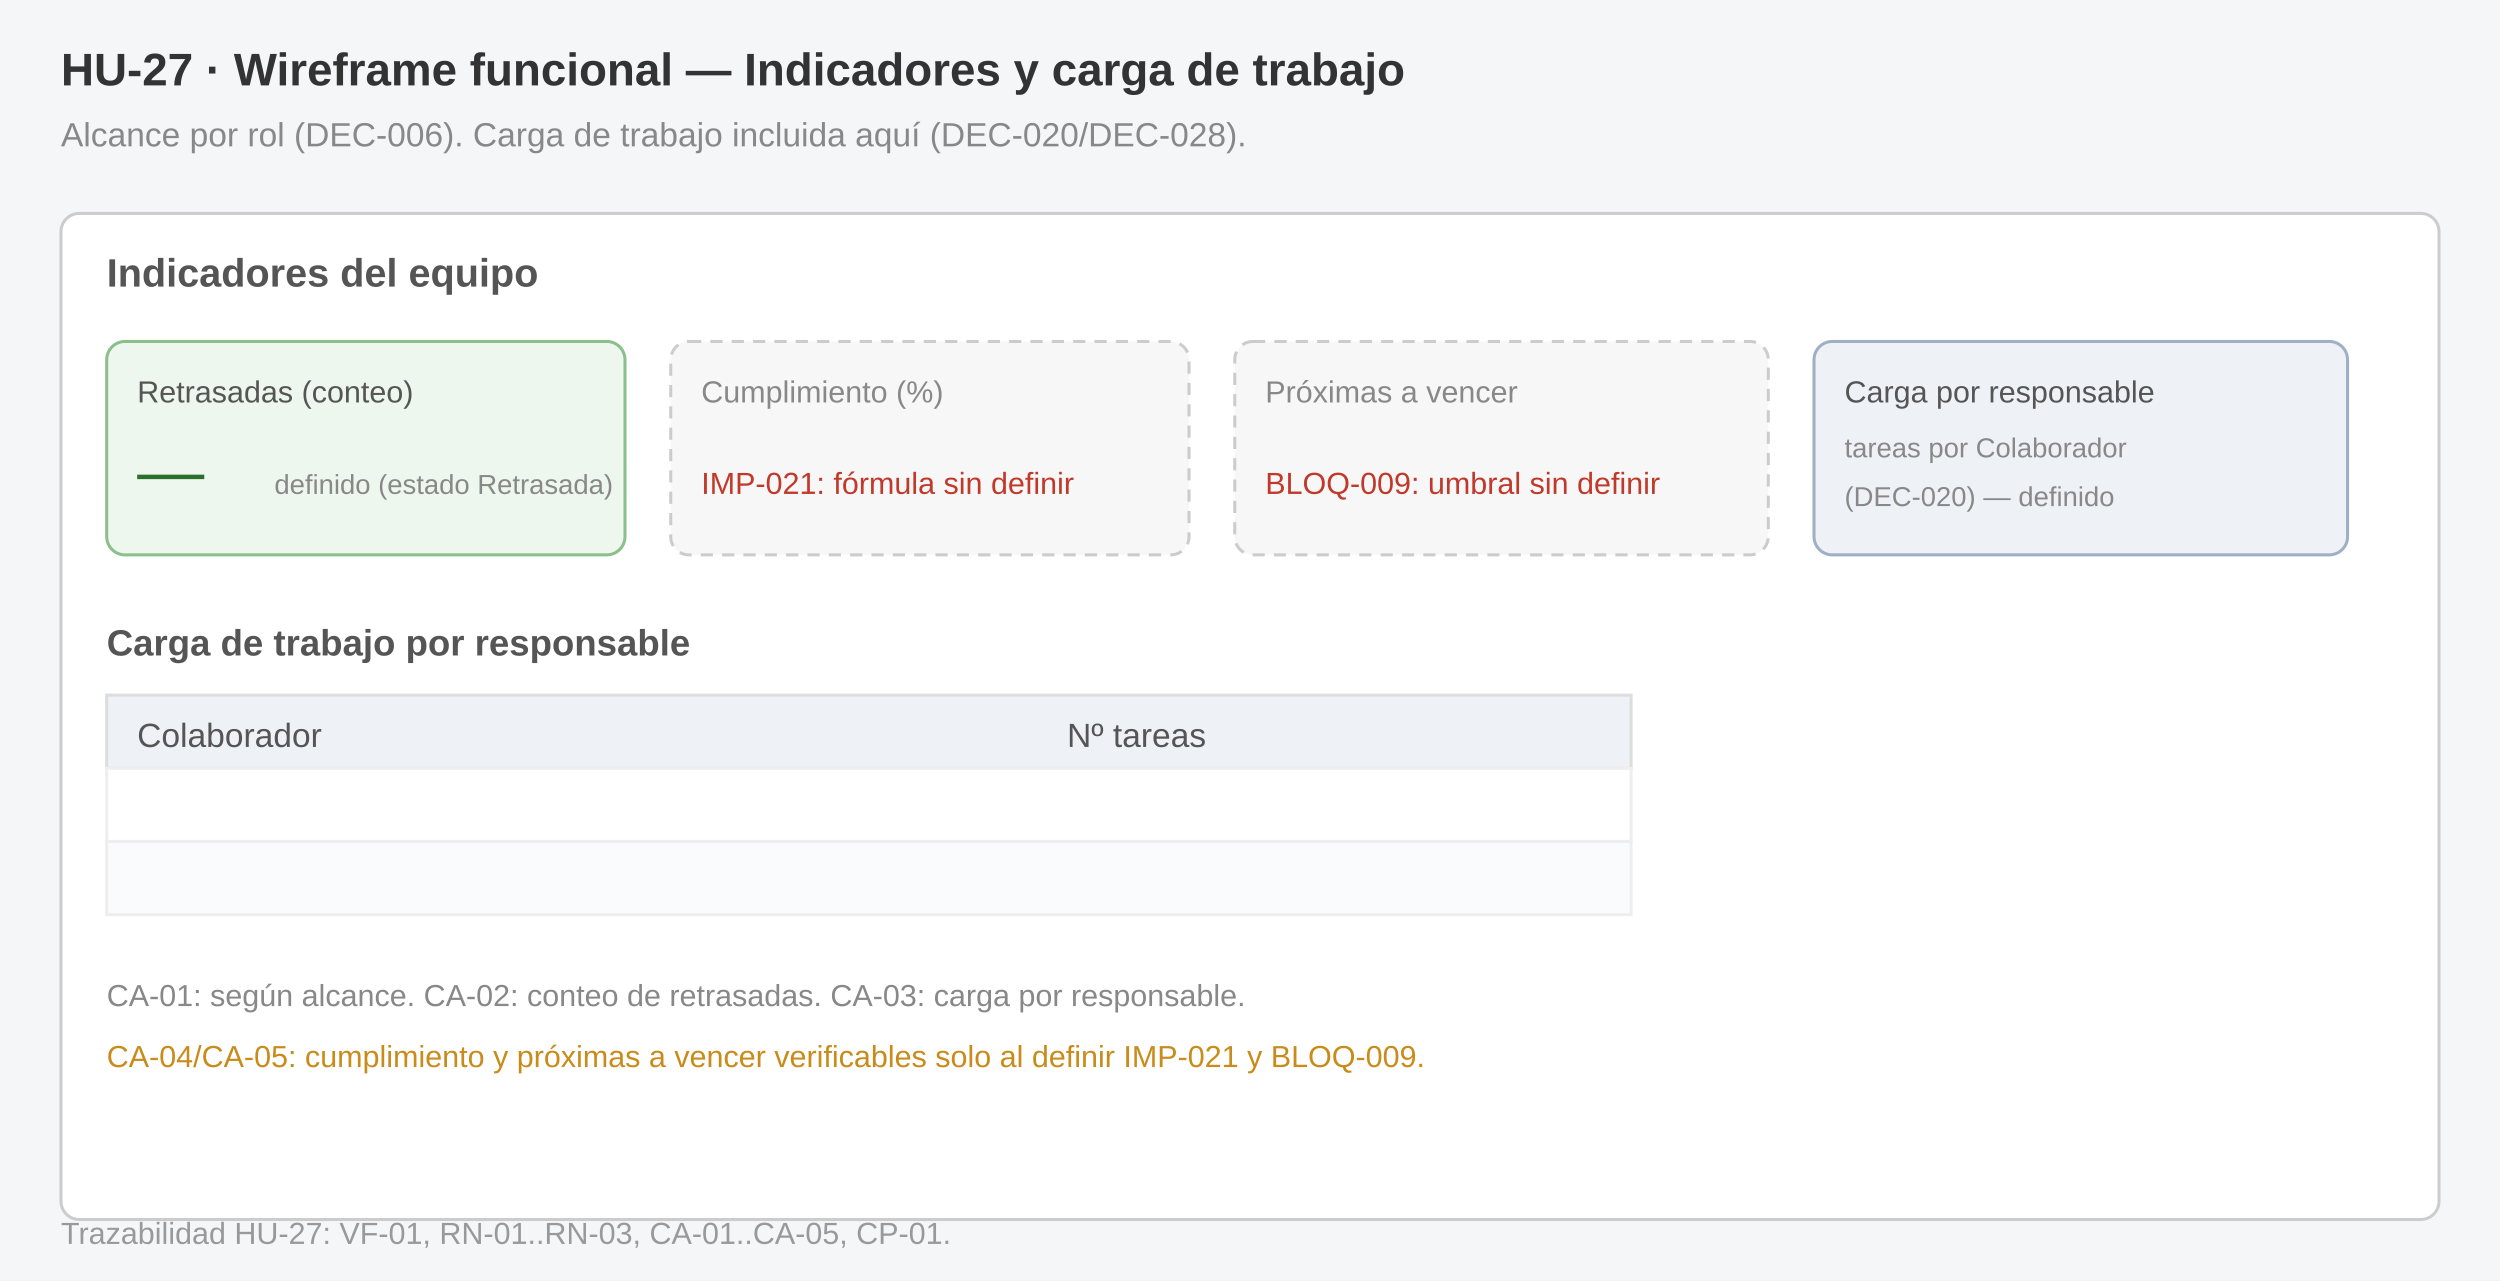
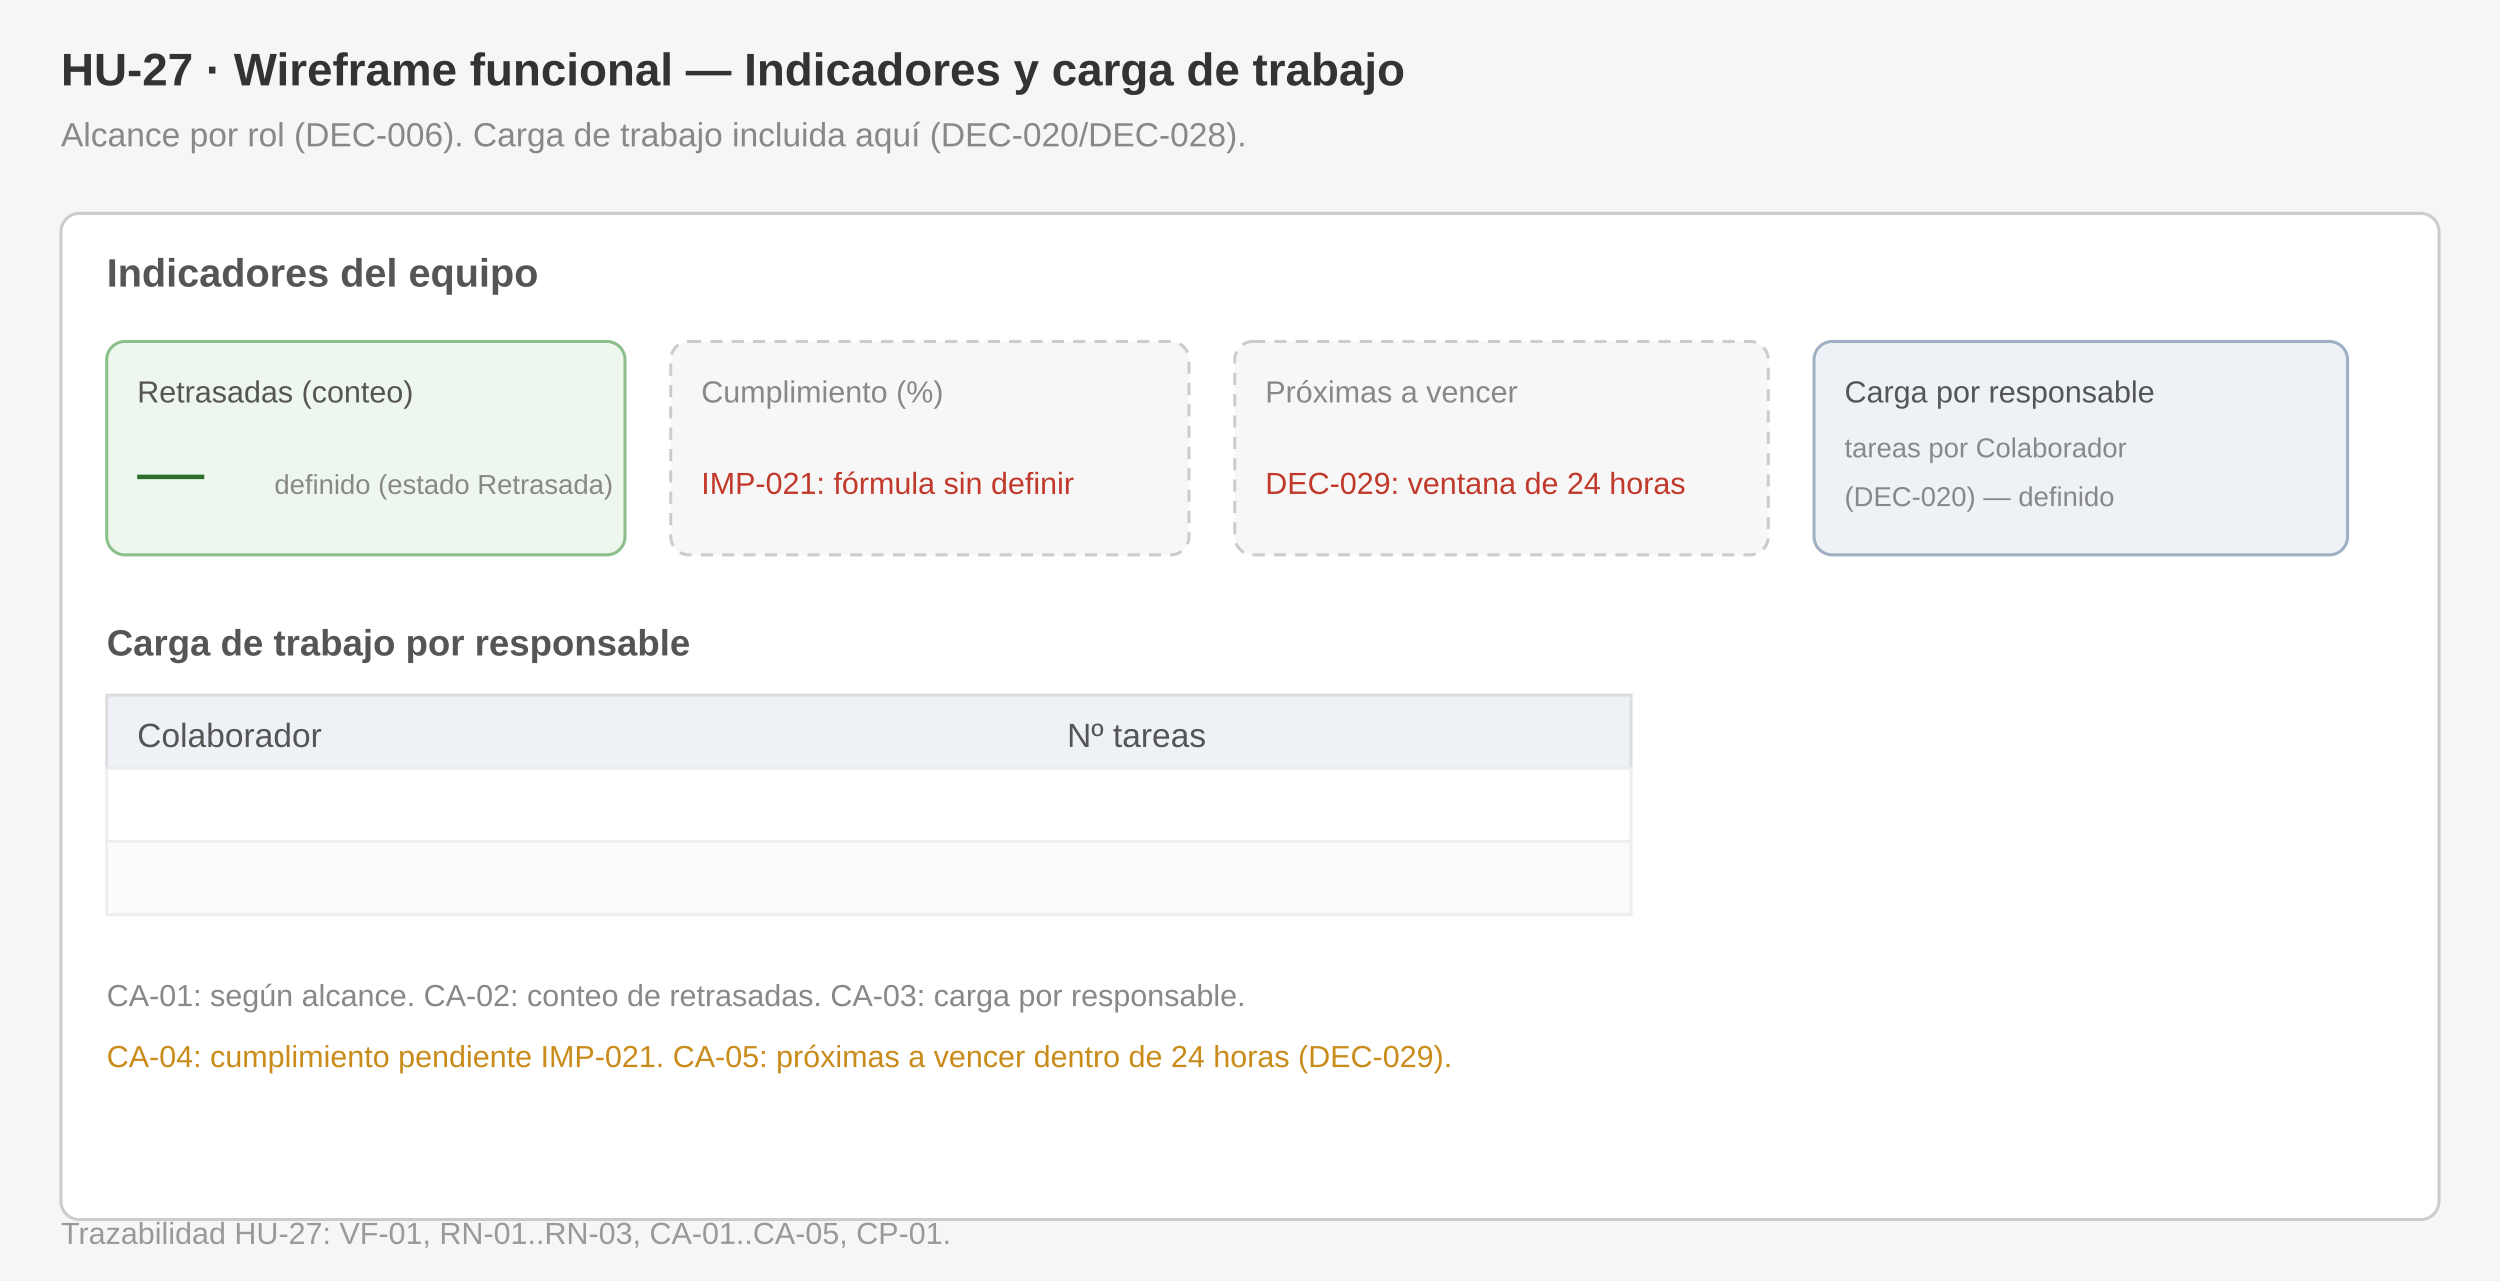
<svg xmlns="http://www.w3.org/2000/svg" width="820" height="420" font-family="Arial, sans-serif" font-size="13">
  <rect width="820" height="420" fill="#f5f6f8" />
  <text x="20" y="28" font-size="15" font-weight="bold" fill="#333">HU-27 · Wireframe funcional — Indicadores y carga de trabajo</text>
  <text x="20" y="48" font-size="11" fill="#888">Alcance por rol (DEC-006). Carga de trabajo incluida aquí (DEC-020/DEC-028).</text>
  <rect x="20" y="70" width="780" height="330" rx="6" fill="#fff" stroke="#ccc" />
  <text x="35" y="94" font-weight="bold" fill="#555">Indicadores del equipo</text>
  <rect x="35" y="112" width="170" height="70" rx="6" fill="#eef7ee" stroke="#8bbf8b" />
  <text x="45" y="132" font-size="10" fill="#555">Retrasadas (conteo)</text>
  <text x="45" y="162" font-size="22" fill="#2c6e2c">— </text>
  <text x="90" y="162" font-size="9" fill="#888">definido (estado Retrasada)</text>
  <rect x="220" y="112" width="170" height="70" rx="6" fill="#f7f7f7" stroke="#ccc" stroke-dasharray="4 3" />
  <text x="230" y="132" font-size="10" fill="#888">Cumplimiento (%)</text>
  <text x="230" y="162" font-size="10" fill="#c0392b">IMP-021: fórmula sin definir</text>
  <rect x="405" y="112" width="175" height="70" rx="6" fill="#f7f7f7" stroke="#ccc" stroke-dasharray="4 3" />
  <text x="415" y="132" font-size="10" fill="#888">Próximas a vencer</text>
-   <text x="415" y="162" font-size="10" fill="#c0392b">BLOQ-009: umbral sin definir</text>
+   <text x="415" y="162" font-size="10" fill="#c0392b">DEC-029: ventana de 24 horas</text>
  <rect x="595" y="112" width="175" height="70" rx="6" fill="#eef2f7" stroke="#9fb0c4" />
  <text x="605" y="132" font-size="10" fill="#555">Carga por responsable</text>
  <text x="605" y="150" font-size="9" fill="#888">tareas por Colaborador</text>
  <text x="605" y="166" font-size="9" fill="#888">(DEC-020) — definido</text>
  <text x="35" y="215" font-weight="bold" fill="#555" font-size="12">Carga de trabajo por responsable</text>
  <rect x="35" y="228" width="500" height="24" fill="#eef2f7" stroke="#ddd" />
  <text x="45" y="245" font-size="11" fill="#555">Colaborador</text>
  <text x="350" y="245" font-size="11" fill="#555">Nº tareas</text>
  <rect x="35" y="252" width="500" height="24" fill="#fff" stroke="#eee" />
  <rect x="35" y="276" width="500" height="24" fill="#fafbfc" stroke="#eee" />
  <text x="35" y="330" font-size="10" fill="#888">CA-01: según alcance. CA-02: conteo de retrasadas. CA-03: carga por responsable.</text>
-   <text x="35" y="350" font-size="10" fill="#c98b1a">CA-04/CA-05: cumplimiento y próximas a vencer verificables solo al definir IMP-021 y BLOQ-009.</text>
+   <text x="35" y="350" font-size="10" fill="#c98b1a">CA-04: cumplimiento pendiente IMP-021. CA-05: próximas a vencer dentro de 24 horas (DEC-029).</text>
  <text x="20" y="408" font-size="10" fill="#999">Trazabilidad HU-27: VF-01, RN-01..RN-03, CA-01..CA-05, CP-01.</text>
</svg>
